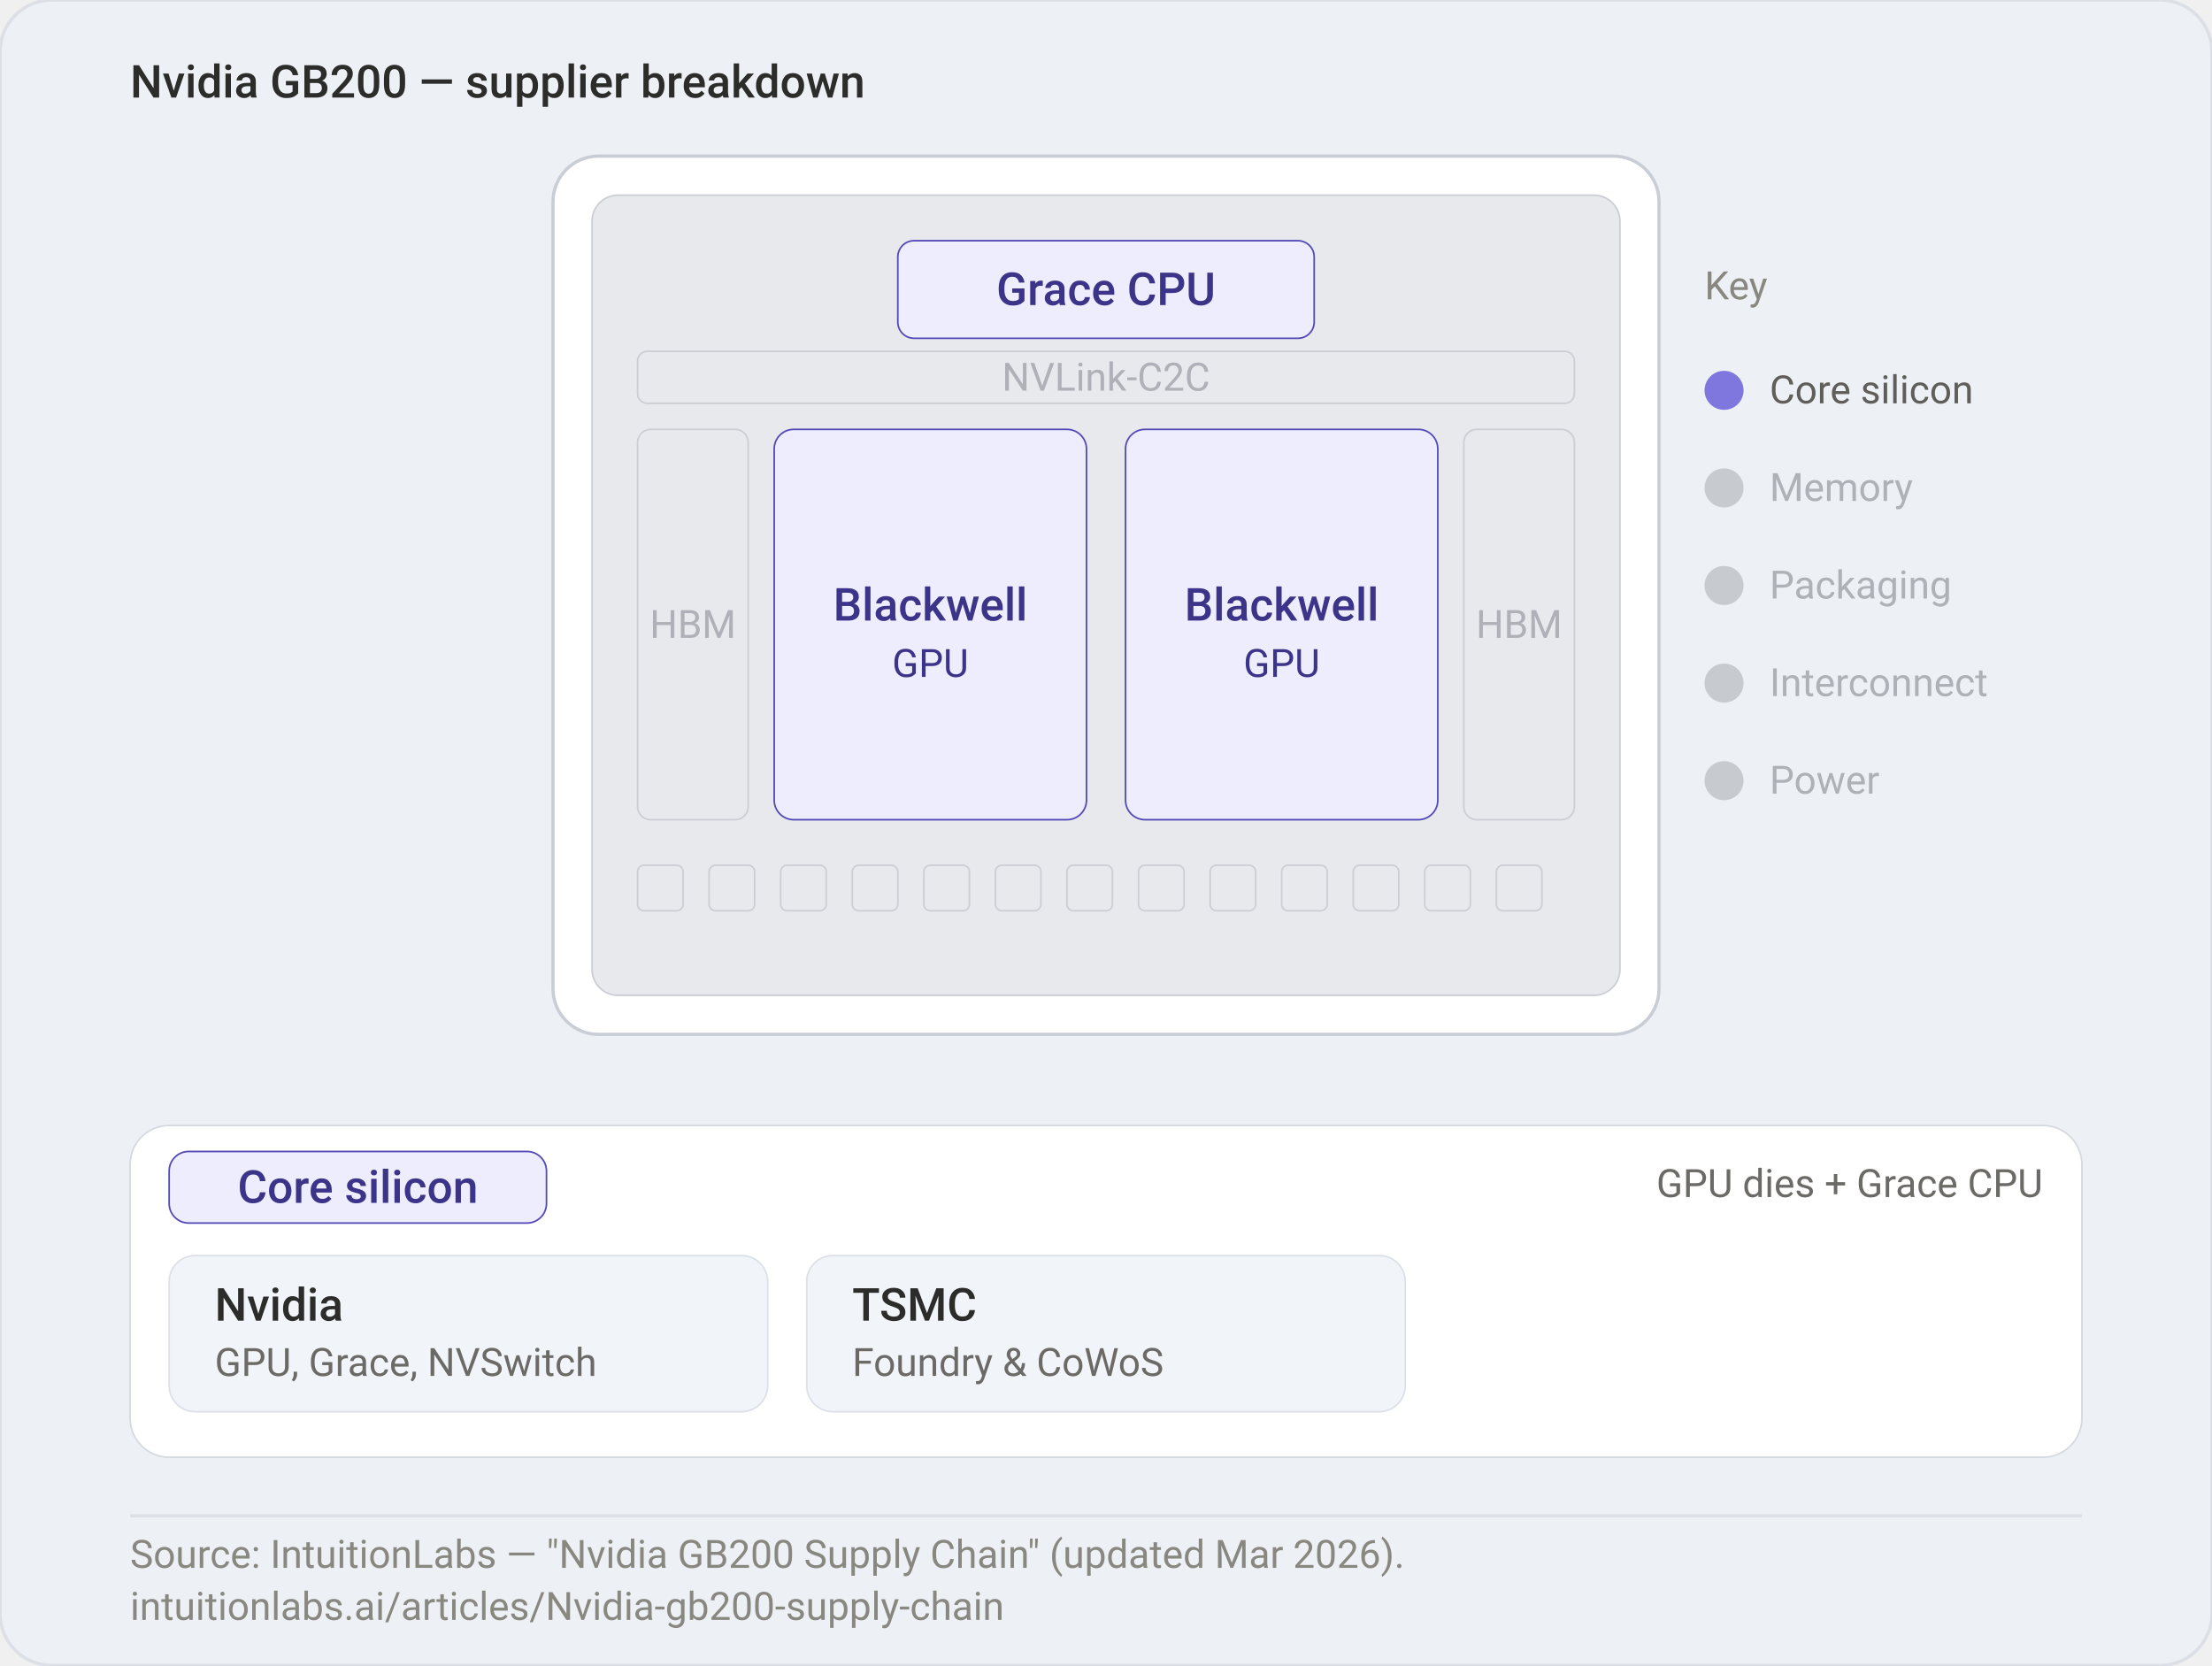
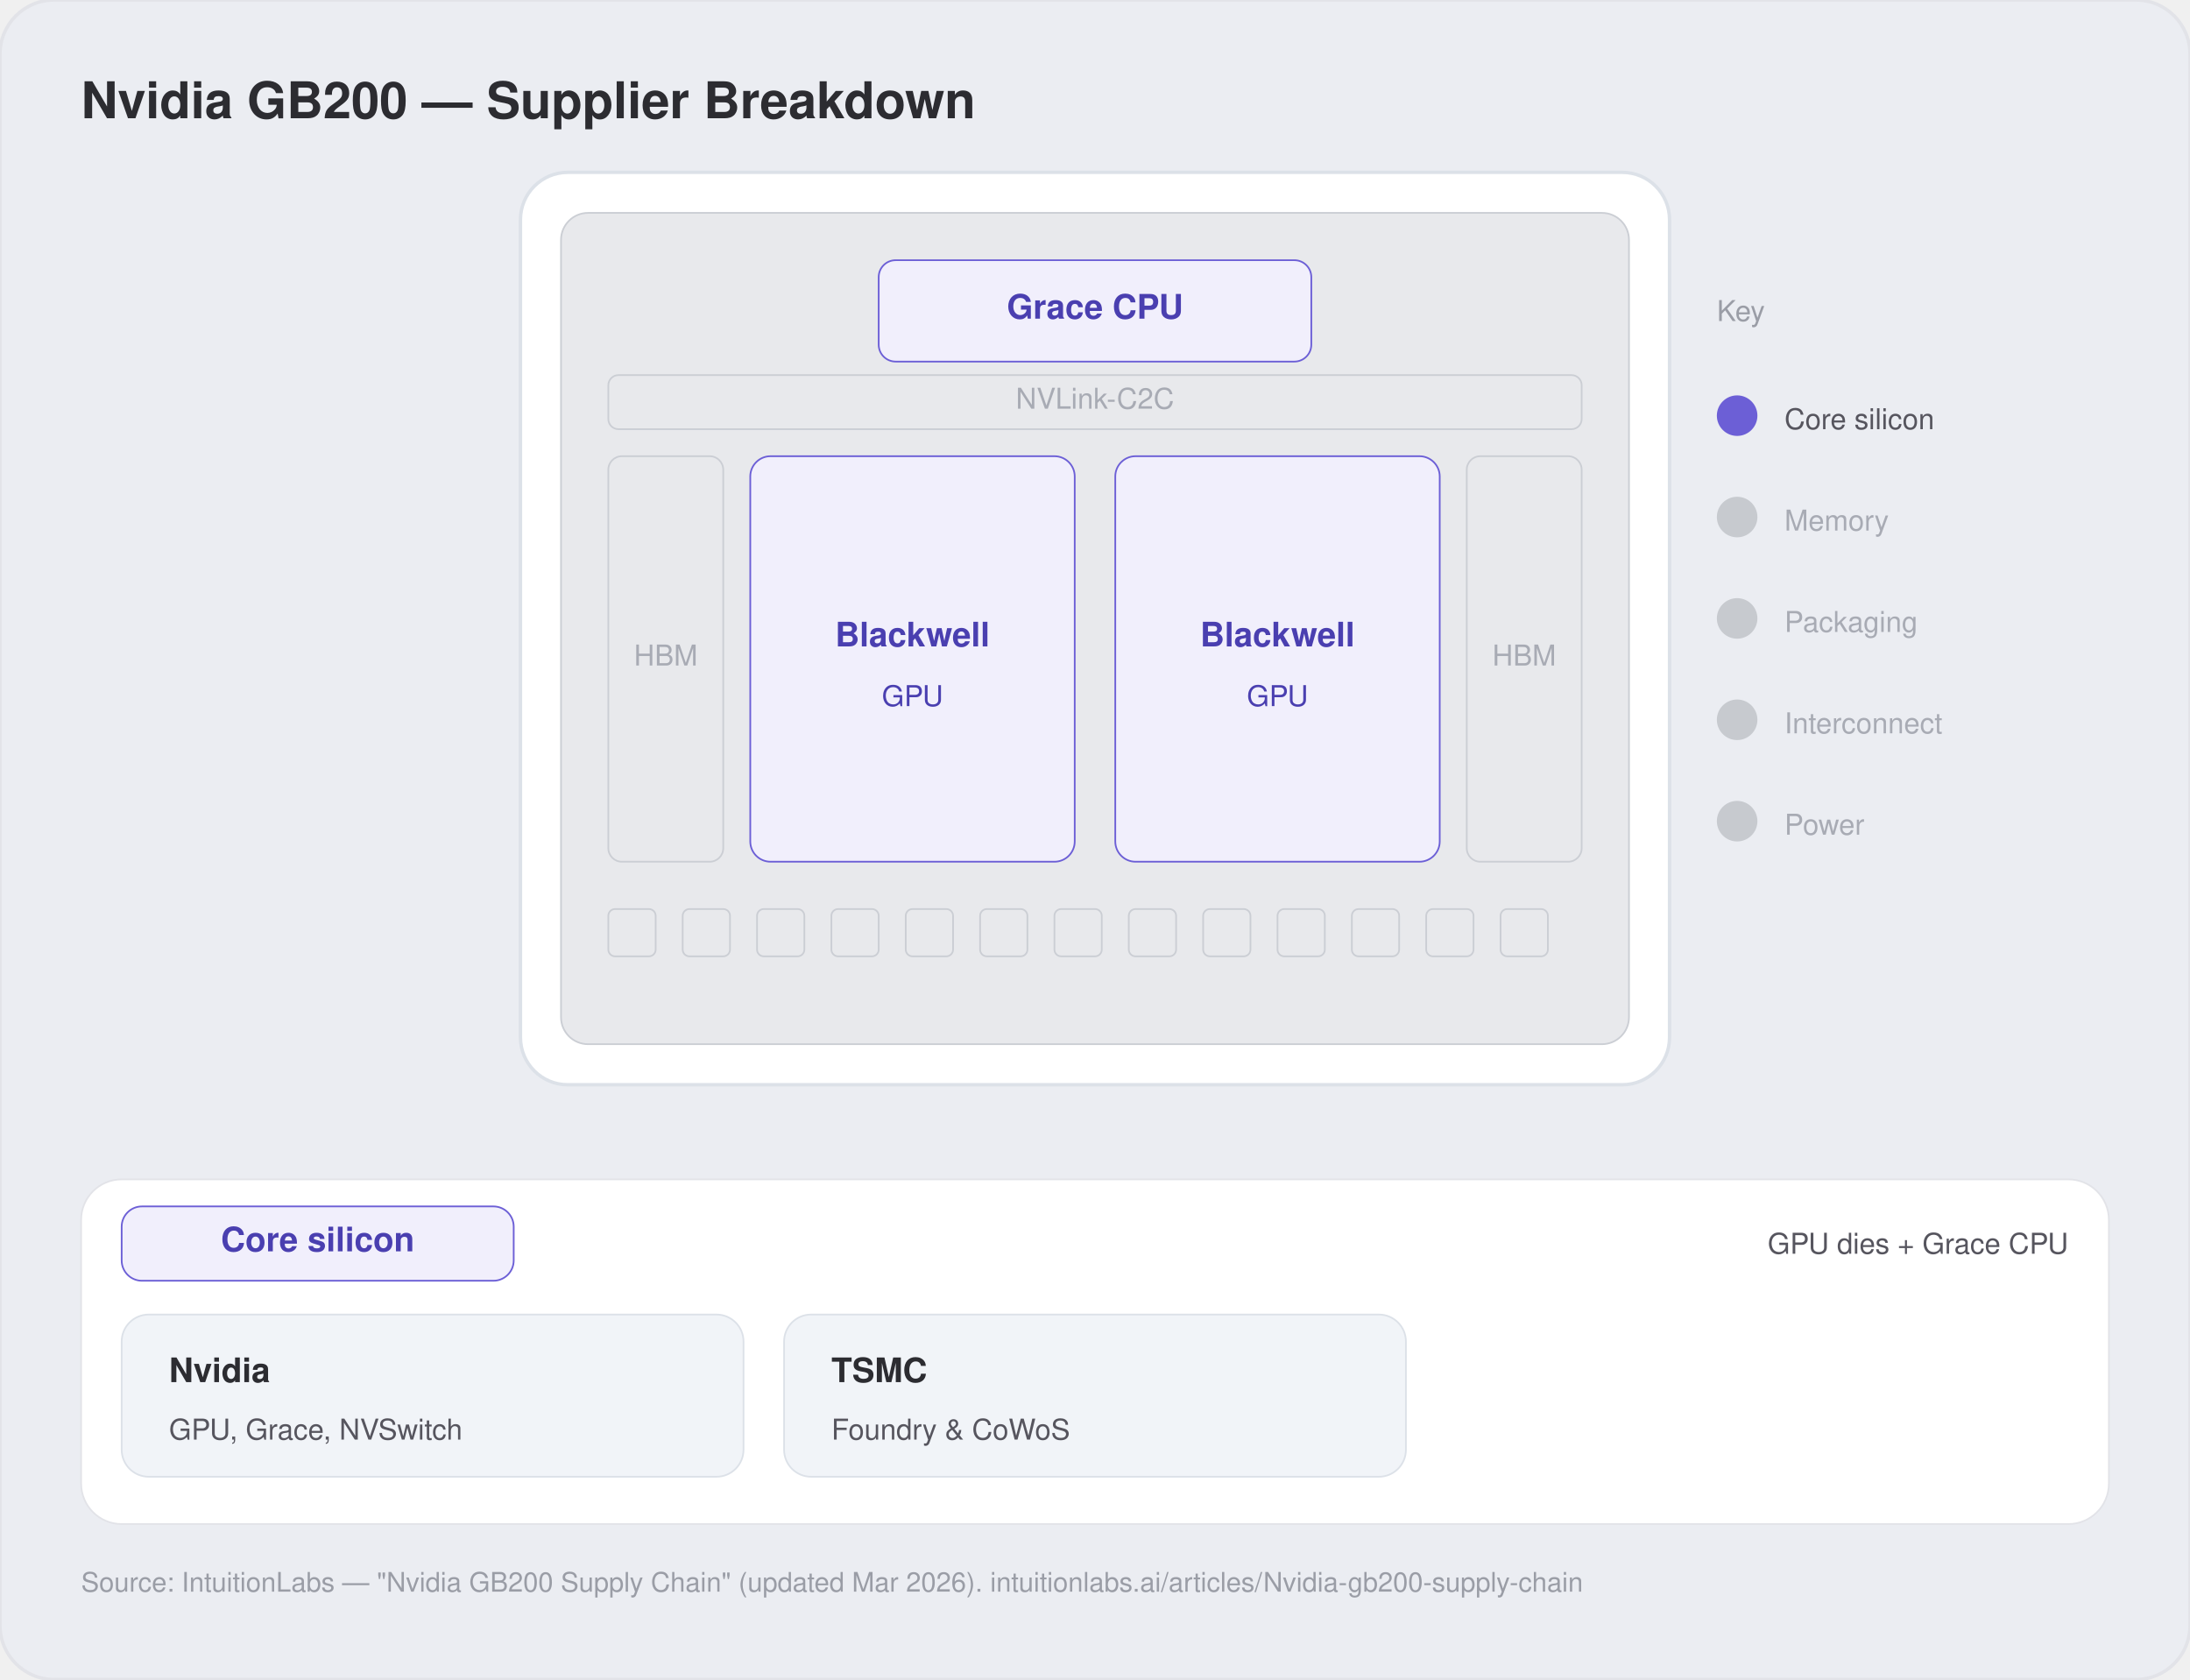
- <svg xmlns="http://www.w3.org/2000/svg" viewBox="0 0 680 512" width="680" height="512">
-   <style>text{font-family:-apple-system,system-ui,"Segoe UI",Roboto,Helvetica,Arial,sans-serif;}.th{font-size:14px;font-weight:500;}.ts{font-size:12px;font-weight:400;}</style>
-   <rect x="0" y="0" width="680" height="512" rx="16" fill="#EDF0F4" stroke="#DCE0E6" stroke-width="1" />
-   <text class="th" x="40" y="30" style="fill:#2C2C2A">Nvidia GB200 — supplier breakdown</text>
-   <rect x="170" y="48" width="340" height="270" rx="14" fill="#FFFFFF" stroke="#C9CED6" stroke-width="1" />
+ <svg xmlns="http://www.w3.org/2000/svg" viewBox="16 -3 648 497" width="648" height="497" font-family="Helvetica, Arial, sans-serif">
+   <style>text{font-family:Helvetica,Arial,sans-serif;}.h{font-size:15px;font-weight:600;}.t{font-size:10px;font-weight:600;}.b{font-size:8.5px;font-weight:400;}.f{font-size:8px;font-weight:400;}</style>
+   <rect x="16" y="-3" width="648" height="497" rx="16" fill="#EBEDF2" stroke="#E2E3E8" stroke-width="1" />
+   <text class="h" x="40" y="32" style="fill:#2C2C31">Nvidia GB200 — Supplier Breakdown</text>
+   <rect x="170" y="48" width="340" height="270" rx="14" fill="#FFFFFF" stroke="#DCE1E8" stroke-width="1" />
  <rect x="182" y="60" width="316" height="246" rx="8" fill="#E8E9EC" stroke="#CBCED4" stroke-width="0.5" />
-   <rect x="276" y="74" width="128" height="30" rx="5" fill="#EEEDFE" stroke="#534AB7" stroke-width="0.5" />
-   <text class="th" x="340" y="89" text-anchor="middle" dominant-baseline="central" style="fill:#3C3489">Grace CPU</text>
+   <rect x="276" y="74" width="128" height="30" rx="5" fill="#F1EFFC" stroke="#6C5FD6" stroke-width="0.5" />
+   <text class="t" x="340" y="89" text-anchor="middle" dominant-baseline="central" style="fill:#4A3FB0">Grace CPU</text>
  <rect x="196" y="108" width="288" height="16" rx="3" fill="#E8E9EC" stroke="#CBCED4" stroke-width="0.5" />
-   <text class="ts" x="340" y="116" text-anchor="middle" dominant-baseline="central" style="fill:#AEB1B7">NVLink-C2C</text>
+   <text class="b" x="340" y="116" text-anchor="middle" dominant-baseline="central" style="fill:#A8ABB4">NVLink-C2C</text>
  <rect x="196" y="132" width="34" height="120" rx="4" fill="#E8E9EC" stroke="#CBCED4" stroke-width="0.5" />
-   <text class="ts" x="213" y="192" text-anchor="middle" dominant-baseline="central" style="fill:#AEB1B7">HBM</text>
+   <text class="b" x="213" y="192" text-anchor="middle" dominant-baseline="central" style="fill:#A8ABB4">HBM</text>
  <rect x="450" y="132" width="34" height="120" rx="4" fill="#E8E9EC" stroke="#CBCED4" stroke-width="0.5" />
-   <text class="ts" x="467" y="192" text-anchor="middle" dominant-baseline="central" style="fill:#AEB1B7">HBM</text>
-   <rect x="238" y="132" width="96" height="120" rx="6" fill="#EEEDFE" stroke="#534AB7" stroke-width="0.5" />
-   <text class="th" x="286" y="186" text-anchor="middle" dominant-baseline="central" style="fill:#3C3489">Blackwell</text>
-   <text class="ts" x="286" y="204" text-anchor="middle" dominant-baseline="central" style="fill:#3C3489">GPU</text>
-   <rect x="346" y="132" width="96" height="120" rx="6" fill="#EEEDFE" stroke="#534AB7" stroke-width="0.5" />
-   <text class="th" x="394" y="186" text-anchor="middle" dominant-baseline="central" style="fill:#3C3489">Blackwell</text>
-   <text class="ts" x="394" y="204" text-anchor="middle" dominant-baseline="central" style="fill:#3C3489">GPU</text>
+   <text class="b" x="467" y="192" text-anchor="middle" dominant-baseline="central" style="fill:#A8ABB4">HBM</text>
+   <rect x="238" y="132" width="96" height="120" rx="6" fill="#F1EFFC" stroke="#6C5FD6" stroke-width="0.5" />
+   <text class="t" x="286" y="186" text-anchor="middle" dominant-baseline="central" style="fill:#4A3FB0">Blackwell</text>
+   <text class="b" x="286" y="204" text-anchor="middle" dominant-baseline="central" style="fill:#4A3FB0">GPU</text>
+   <rect x="346" y="132" width="96" height="120" rx="6" fill="#F1EFFC" stroke="#6C5FD6" stroke-width="0.5" />
+   <text class="t" x="394" y="186" text-anchor="middle" dominant-baseline="central" style="fill:#4A3FB0">Blackwell</text>
+   <text class="b" x="394" y="204" text-anchor="middle" dominant-baseline="central" style="fill:#4A3FB0">GPU</text>
  <rect x="196" y="266" width="14" height="14" rx="2" fill="#E8E9EC" stroke="#CBCED4" stroke-width="0.5" />
  <rect x="218" y="266" width="14" height="14" rx="2" fill="#E8E9EC" stroke="#CBCED4" stroke-width="0.5" />
  <rect x="240" y="266" width="14" height="14" rx="2" fill="#E8E9EC" stroke="#CBCED4" stroke-width="0.5" />
  <rect x="262" y="266" width="14" height="14" rx="2" fill="#E8E9EC" stroke="#CBCED4" stroke-width="0.5" />
  <rect x="284" y="266" width="14" height="14" rx="2" fill="#E8E9EC" stroke="#CBCED4" stroke-width="0.5" />
  <rect x="306" y="266" width="14" height="14" rx="2" fill="#E8E9EC" stroke="#CBCED4" stroke-width="0.5" />
  <rect x="328" y="266" width="14" height="14" rx="2" fill="#E8E9EC" stroke="#CBCED4" stroke-width="0.5" />
  <rect x="350" y="266" width="14" height="14" rx="2" fill="#E8E9EC" stroke="#CBCED4" stroke-width="0.5" />
  <rect x="372" y="266" width="14" height="14" rx="2" fill="#E8E9EC" stroke="#CBCED4" stroke-width="0.5" />
  <rect x="394" y="266" width="14" height="14" rx="2" fill="#E8E9EC" stroke="#CBCED4" stroke-width="0.5" />
  <rect x="416" y="266" width="14" height="14" rx="2" fill="#E8E9EC" stroke="#CBCED4" stroke-width="0.5" />
  <rect x="438" y="266" width="14" height="14" rx="2" fill="#E8E9EC" stroke="#CBCED4" stroke-width="0.5" />
  <rect x="460" y="266" width="14" height="14" rx="2" fill="#E8E9EC" stroke="#CBCED4" stroke-width="0.5" />
-   <text class="ts" x="524" y="92" style="fill:#888780">Key</text>
-   <circle cx="530" cy="120" r="6" fill="#7F77DD" />
-   <text class="ts" x="544" y="124" style="fill:#5F5E5A">Core silicon</text>
+   <text class="b" x="524" y="92" style="fill:#9A9DA6">Key</text>
+   <circle cx="530" cy="120" r="6" fill="#6C5FD6" />
+   <text class="b" x="544" y="124" style="fill:#56555E">Core silicon</text>
  <circle cx="530" cy="150" r="6" fill="#C7CACF" />
-   <text class="ts" x="544" y="154" style="fill:#AEB1B7">Memory</text>
+   <text class="b" x="544" y="154" style="fill:#A8ABB4">Memory</text>
  <circle cx="530" cy="180" r="6" fill="#C7CACF" />
-   <text class="ts" x="544" y="184" style="fill:#AEB1B7">Packaging</text>
+   <text class="b" x="544" y="184" style="fill:#A8ABB4">Packaging</text>
  <circle cx="530" cy="210" r="6" fill="#C7CACF" />
-   <text class="ts" x="544" y="214" style="fill:#AEB1B7">Interconnect</text>
+   <text class="b" x="544" y="214" style="fill:#A8ABB4">Interconnect</text>
  <circle cx="530" cy="240" r="6" fill="#C7CACF" />
-   <text class="ts" x="544" y="244" style="fill:#AEB1B7">Power</text>
-   <rect x="40" y="346" width="600" height="102" rx="12" fill="#FFFFFF" stroke="#D5D9E0" stroke-width="0.5" />
-   <rect x="52" y="354" width="116" height="22" rx="6" fill="#EEEDFE" stroke="#534AB7" stroke-width="0.5" />
-   <text class="th" x="110.0" y="365" text-anchor="middle" dominant-baseline="central" style="fill:#3C3489">Core silicon</text>
-   <text class="ts" x="628" y="368" text-anchor="end" style="fill:#6B6A66">GPU dies + Grace CPU</text>
+   <text class="b" x="544" y="244" style="fill:#A8ABB4">Power</text>
+   <rect x="40" y="346" width="600" height="102" rx="12" fill="#FFFFFF" stroke="#E2E3E8" stroke-width="0.5" />
+   <rect x="52" y="354" width="116" height="22" rx="6" fill="#F1EFFC" stroke="#6C5FD6" stroke-width="0.5" />
+   <text class="t" x="110.0" y="365" text-anchor="middle" dominant-baseline="central" style="fill:#4A3FB0">Core silicon</text>
+   <text class="b" x="628" y="368" text-anchor="end" style="fill:#56555E">GPU dies + Grace CPU</text>
  <rect x="52" y="386" width="184" height="48" rx="8" fill="#F1F4F8" stroke="#DCE1E8" stroke-width="0.5" />
-   <text class="th" x="66" y="406" style="fill:#2C2C2A">Nvidia</text>
-   <text class="ts" x="66" y="423" style="fill:#6B6A66">GPU, Grace, NVSwitch</text>
+   <text class="t" x="66" y="406" style="fill:#2C2C31">Nvidia</text>
+   <text class="b" x="66" y="423" style="fill:#56555E">GPU, Grace, NVSwitch</text>
  <rect x="248" y="386" width="184" height="48" rx="8" fill="#F1F4F8" stroke="#DCE1E8" stroke-width="0.5" />
-   <text class="th" x="262" y="406" style="fill:#2C2C2A">TSMC</text>
-   <text class="ts" x="262" y="423" style="fill:#6B6A66">Foundry &amp; CoWoS</text>
-   <line x1="40" y1="466" x2="640" y2="466" stroke="#DCE0E6" stroke-width="1" />
-   <text class="ts" x="40" y="482" style="fill:#888780">Source: IntuitionLabs — "Nvidia GB200 Supply Chain" (updated Mar 2026).</text>
-   <text class="ts" x="40" y="498" style="fill:#888780">intuitionlabs.ai/articles/Nvidia-gb200-supply-chain</text>
+   <text class="t" x="262" y="406" style="fill:#2C2C31">TSMC</text>
+   <text class="b" x="262" y="423" style="fill:#56555E">Foundry &amp; CoWoS</text>
+   <text class="f" x="40" y="468" style="fill:#9A9DA6">Source: IntuitionLabs — "Nvidia GB200 Supply Chain" (updated Mar 2026). intuitionlabs.ai/articles/Nvidia-gb200-supply-chain</text>
</svg>
